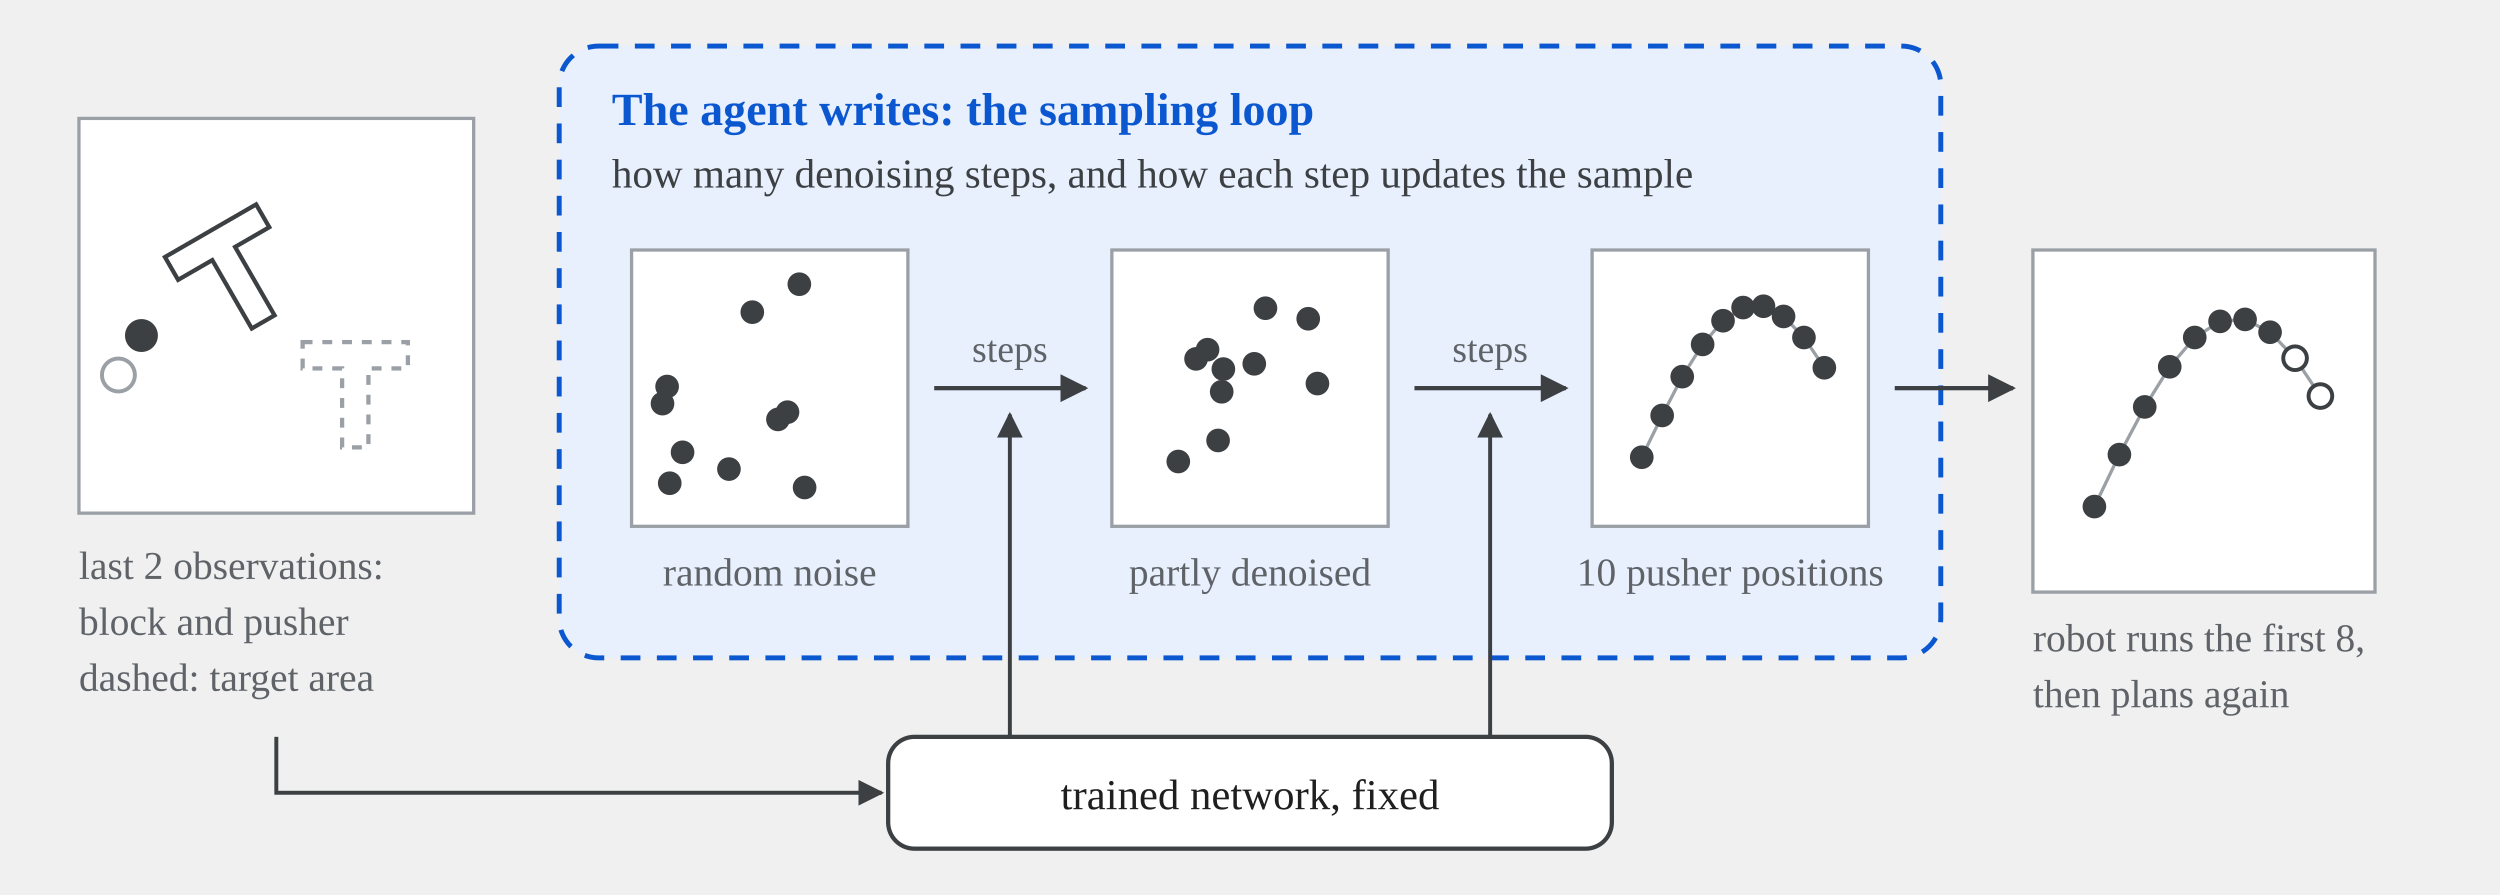
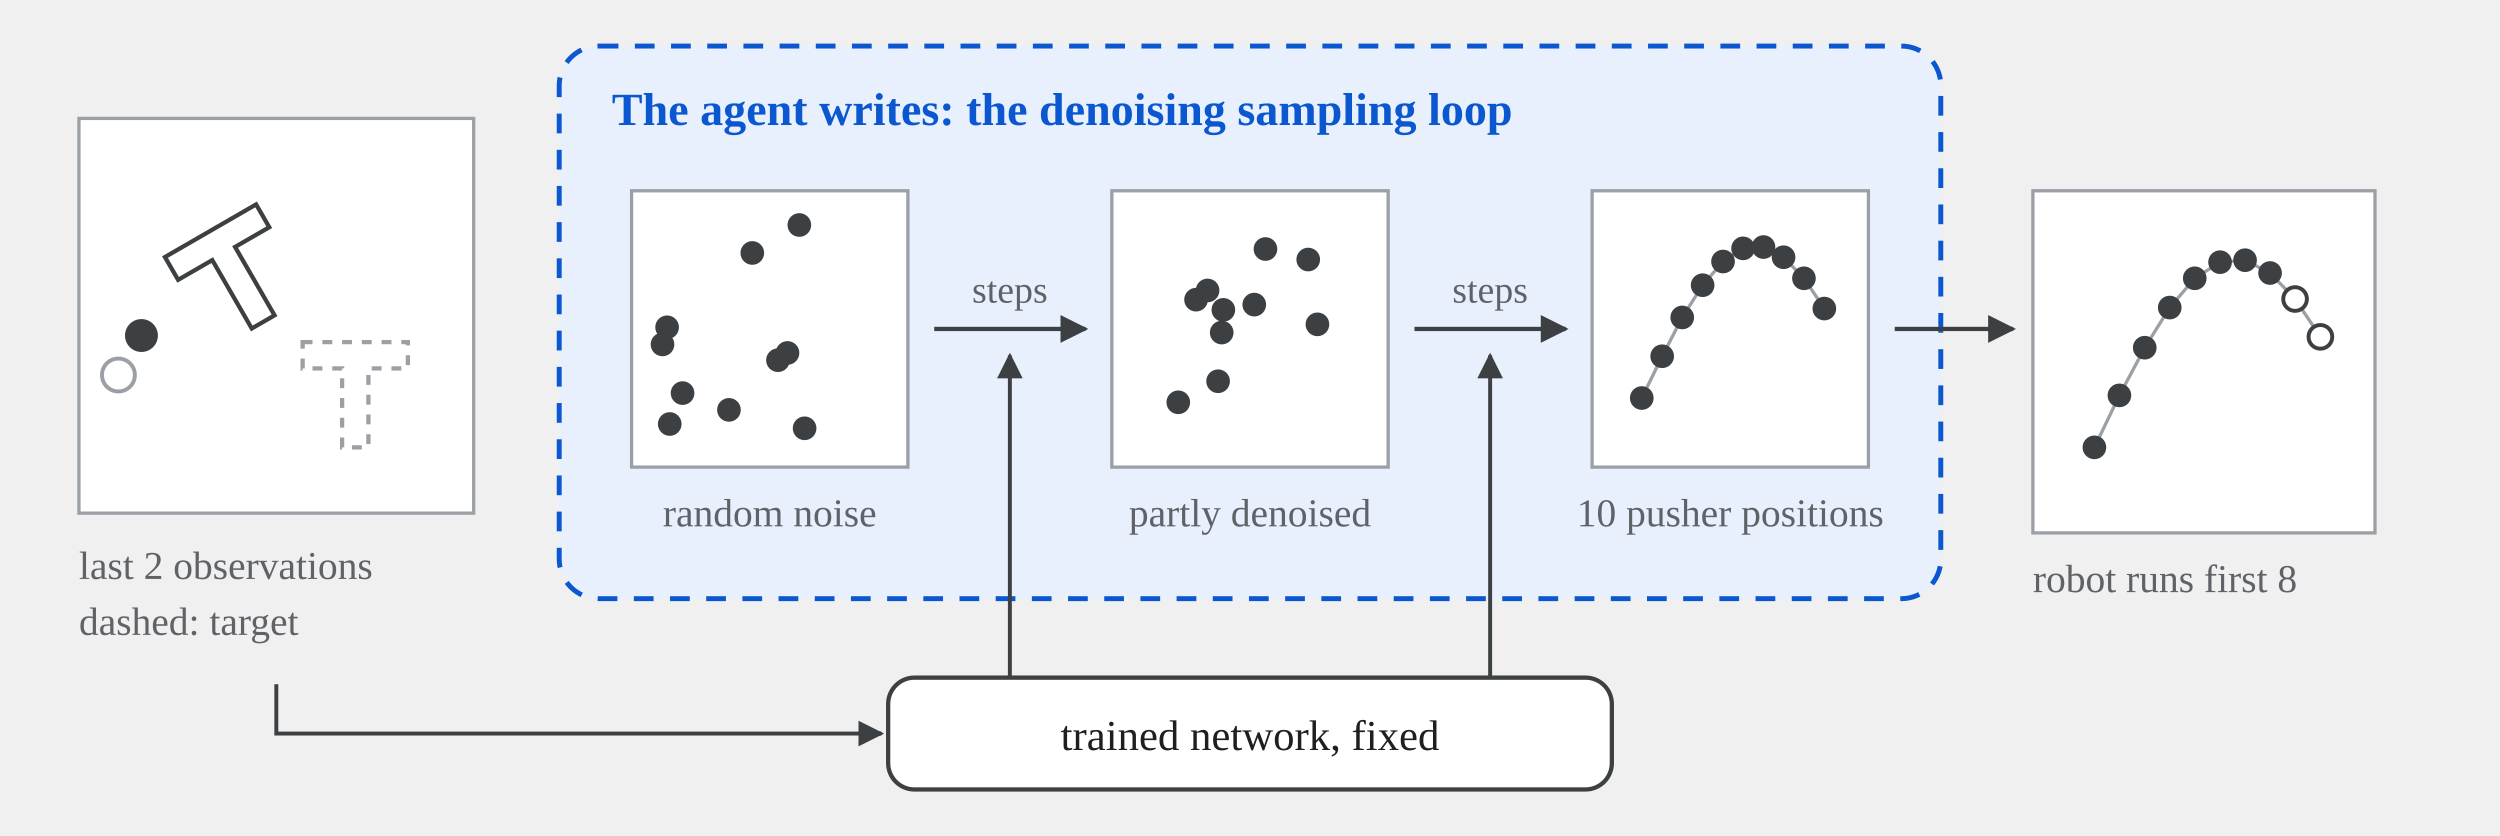
- <svg xmlns="http://www.w3.org/2000/svg" viewBox="0 22 760 272" role="img" aria-label="The Push-T controller turns random noise into a sequence of ten pusher positions in several denoising steps. A fixed trained network, given the last two observations, guides every step. The robot runs the first eight positions and then plans again. The sampling loop is the part the agent writes.">
+ <svg xmlns="http://www.w3.org/2000/svg" viewBox="0 22 760 254" role="img" aria-label="The Push-T controller turns random noise into a sequence of ten pusher positions in several denoising steps. A fixed trained network, given the last two observations, guides every step. The robot runs the first eight positions and then plans again. The sampling loop is the part the agent writes.">
  <defs>
    <marker id="diffusion-policy-ar" viewBox="0 0 10 10" refX="9" refY="5" markerWidth="6.5" markerHeight="6.5" orient="auto">
      <path d="M0 0L10 5L0 10z" fill="#3c4043" />
    </marker>
  </defs>
  <rect x="24" y="58" width="120" height="120" fill="#fff" stroke="#9aa0a6" stroke-width="1" />
  <path d="M-16 -16 H16 V-8 H4.0 V16 H-4.0 V-8 H-16 Z" transform="translate(108 142) rotate(0)" fill="none" stroke="#9aa0a6" stroke-width="1.3" stroke-dasharray="3 3" />
  <path d="M-16 -16 H16 V-8 H4.0 V16 H-4.0 V-8 H-16 Z" transform="translate(72 106) rotate(-30)" fill="#fff" stroke="#3c4043" stroke-width="1.3" />
  <circle cx="36" cy="136" r="5" fill="#fff" stroke="#9aa0a6" stroke-width="1.2" />
  <circle cx="43" cy="124" r="5" fill="#3c4043" />
-   <text x="24" y="198" font-size="12" fill="#5f6368">last 2 observations:</text>
-   <text x="24" y="215" font-size="12" fill="#5f6368">block and pusher</text>
-   <text x="24" y="232" font-size="12" fill="#5f6368">dashed: target area</text>
-   <rect x="170" y="36" width="420" height="186" rx="12" fill="#e8f0fe" stroke="#0b57d0" stroke-width="1.5" stroke-dasharray="6 5" />
-   <text x="186" y="60" font-size="14" font-weight="600" fill="#0b57d0">The agent writes: the sampling loop</text>
-   <text x="186" y="79" font-size="12.5" fill="#3c4043">how many denoising steps, and how each step updates the sample</text>
-   <rect x="192" y="98" width="84" height="84" fill="#fff" stroke="#9aa0a6" stroke-width="1" />
-   <circle cx="221.6" cy="164.6" r="3.6" fill="#3c4043" />
-   <circle cx="244.6" cy="170.2" r="3.6" fill="#3c4043" />
-   <circle cx="236.5" cy="149.5" r="3.6" fill="#3c4043" />
-   <circle cx="202.8" cy="139.5" r="3.6" fill="#3c4043" />
-   <circle cx="201.4" cy="144.7" r="3.6" fill="#3c4043" />
-   <circle cx="203.6" cy="168.9" r="3.6" fill="#3c4043" />
-   <circle cx="228.7" cy="116.9" r="3.6" fill="#3c4043" />
-   <circle cx="207.5" cy="159.5" r="3.6" fill="#3c4043" />
-   <circle cx="243.0" cy="108.4" r="3.6" fill="#3c4043" />
-   <circle cx="239.4" cy="147.3" r="3.6" fill="#3c4043" />
-   <text x="234.0" y="200" font-size="12" text-anchor="middle" fill="#5f6368">random noise</text>
-   <rect x="338" y="98" width="84" height="84" fill="#fff" stroke="#9aa0a6" stroke-width="1" />
-   <circle cx="358.2" cy="162.3" r="3.6" fill="#3c4043" />
-   <circle cx="370.3" cy="155.9" r="3.6" fill="#3c4043" />
-   <circle cx="371.4" cy="141.1" r="3.6" fill="#3c4043" />
-   <circle cx="363.6" cy="131.1" r="3.6" fill="#3c4043" />
-   <circle cx="367.1" cy="128.3" r="3.6" fill="#3c4043" />
-   <circle cx="371.9" cy="134.2" r="3.6" fill="#3c4043" />
-   <circle cx="384.7" cy="115.7" r="3.6" fill="#3c4043" />
-   <circle cx="381.3" cy="132.6" r="3.6" fill="#3c4043" />
-   <circle cx="397.7" cy="118.9" r="3.6" fill="#3c4043" />
-   <circle cx="400.5" cy="138.6" r="3.6" fill="#3c4043" />
-   <text x="380.0" y="200" font-size="12" text-anchor="middle" fill="#5f6368">partly denoised</text>
-   <rect x="484" y="98" width="84" height="84" fill="#fff" stroke="#9aa0a6" stroke-width="1" />
-   <polyline points="499.1,161.0 505.3,148.3 511.4,136.5 517.6,126.7 523.8,119.5 529.9,115.5 536.1,115.1 542.2,118.2 548.4,124.6 554.6,133.8" fill="none" stroke="#9aa0a6" stroke-width="1" />
-   <circle cx="499.1" cy="161.0" r="3.6" fill="#3c4043" />
-   <circle cx="505.3" cy="148.3" r="3.6" fill="#3c4043" />
-   <circle cx="511.4" cy="136.5" r="3.6" fill="#3c4043" />
-   <circle cx="517.6" cy="126.7" r="3.6" fill="#3c4043" />
-   <circle cx="523.8" cy="119.5" r="3.6" fill="#3c4043" />
-   <circle cx="529.9" cy="115.5" r="3.6" fill="#3c4043" />
-   <circle cx="536.1" cy="115.1" r="3.6" fill="#3c4043" />
-   <circle cx="542.2" cy="118.2" r="3.6" fill="#3c4043" />
-   <circle cx="548.4" cy="124.6" r="3.6" fill="#3c4043" />
-   <circle cx="554.6" cy="133.8" r="3.6" fill="#3c4043" />
-   <text x="526.0" y="200" font-size="12" text-anchor="middle" fill="#5f6368">10 pusher positions</text>
-   <line x1="284" y1="140.0" x2="330" y2="140.0" stroke="#3c4043" stroke-width="1.3" marker-end="url(#diffusion-policy-ar)" />
-   <line x1="430" y1="140.0" x2="476" y2="140.0" stroke="#3c4043" stroke-width="1.3" marker-end="url(#diffusion-policy-ar)" />
-   <text x="307.0" y="132.0" font-size="11.5" text-anchor="middle" fill="#5f6368">steps</text>
-   <text x="453.0" y="132.0" font-size="11.5" text-anchor="middle" fill="#5f6368">steps</text>
-   <rect x="270" y="246" width="220" height="34" rx="8" fill="#fff" stroke="#3c4043" stroke-width="1.3" />
-   <text x="380.0" y="268" font-size="13" text-anchor="middle" fill="#1f1f1f">trained network, fixed</text>
-   <line x1="307.0" y1="246" x2="307.0" y2="148.0" stroke="#3c4043" stroke-width="1.2" marker-end="url(#diffusion-policy-ar)" />
-   <line x1="453.0" y1="246" x2="453.0" y2="148.0" stroke="#3c4043" stroke-width="1.2" marker-end="url(#diffusion-policy-ar)" />
-   <path d="M84.0 246 V263.0 H268" fill="none" stroke="#3c4043" stroke-width="1.2" marker-end="url(#diffusion-policy-ar)" />
-   <rect x="618" y="98" width="104" height="104" fill="#fff" stroke="#9aa0a6" stroke-width="1" />
-   <polyline points="636.7,176.0 644.3,160.2 652.0,145.7 659.6,133.5 667.2,124.6 674.9,119.7 682.5,119.1 690.1,123.0 697.7,130.9 705.4,142.4" fill="none" stroke="#9aa0a6" stroke-width="1" />
-   <circle cx="636.7" cy="176.0" r="3.6" fill="#3c4043" />
-   <circle cx="644.3" cy="160.2" r="3.6" fill="#3c4043" />
-   <circle cx="652.0" cy="145.7" r="3.6" fill="#3c4043" />
-   <circle cx="659.6" cy="133.5" r="3.6" fill="#3c4043" />
-   <circle cx="667.2" cy="124.6" r="3.6" fill="#3c4043" />
-   <circle cx="674.9" cy="119.7" r="3.6" fill="#3c4043" />
-   <circle cx="682.5" cy="119.1" r="3.6" fill="#3c4043" />
-   <circle cx="690.1" cy="123.0" r="3.6" fill="#3c4043" />
-   <circle cx="697.7" cy="130.9" r="3.6" fill="#fff" stroke="#3c4043" stroke-width="1.2" />
-   <circle cx="705.4" cy="142.4" r="3.6" fill="#fff" stroke="#3c4043" stroke-width="1.2" />
-   <line x1="576" y1="140.0" x2="612" y2="140.0" stroke="#3c4043" stroke-width="1.3" marker-end="url(#diffusion-policy-ar)" />
-   <text x="618" y="220" font-size="12" fill="#5f6368">robot runs the first 8,</text>
-   <text x="618" y="237" font-size="12" fill="#5f6368">then plans again</text>
+   <text x="24" y="198" font-size="12" fill="#5f6368">last 2 observations</text>
+   <text x="24" y="215" font-size="12" fill="#5f6368">dashed: target</text>
+   <rect x="170" y="36" width="420" height="168" rx="12" fill="#e8f0fe" stroke="#0b57d0" stroke-width="1.5" stroke-dasharray="6 5" />
+   <text x="186" y="60" font-size="14" font-weight="600" fill="#0b57d0">The agent writes: the denoising sampling loop</text>
+   <g transform="translate(0 -18)">
+     <rect x="192" y="98" width="84" height="84" fill="#fff" stroke="#9aa0a6" stroke-width="1" />
+     <circle cx="221.6" cy="164.6" r="3.6" fill="#3c4043" />
+     <circle cx="244.6" cy="170.2" r="3.6" fill="#3c4043" />
+     <circle cx="236.5" cy="149.5" r="3.6" fill="#3c4043" />
+     <circle cx="202.8" cy="139.5" r="3.6" fill="#3c4043" />
+     <circle cx="201.4" cy="144.7" r="3.6" fill="#3c4043" />
+     <circle cx="203.6" cy="168.9" r="3.6" fill="#3c4043" />
+     <circle cx="228.7" cy="116.9" r="3.6" fill="#3c4043" />
+     <circle cx="207.5" cy="159.5" r="3.6" fill="#3c4043" />
+     <circle cx="243.0" cy="108.4" r="3.6" fill="#3c4043" />
+     <circle cx="239.4" cy="147.3" r="3.6" fill="#3c4043" />
+     <text x="234.0" y="200" font-size="12" text-anchor="middle" fill="#5f6368">random noise</text>
+     <rect x="338" y="98" width="84" height="84" fill="#fff" stroke="#9aa0a6" stroke-width="1" />
+     <circle cx="358.2" cy="162.3" r="3.6" fill="#3c4043" />
+     <circle cx="370.3" cy="155.9" r="3.6" fill="#3c4043" />
+     <circle cx="371.4" cy="141.1" r="3.6" fill="#3c4043" />
+     <circle cx="363.6" cy="131.1" r="3.6" fill="#3c4043" />
+     <circle cx="367.1" cy="128.3" r="3.6" fill="#3c4043" />
+     <circle cx="371.9" cy="134.2" r="3.6" fill="#3c4043" />
+     <circle cx="384.7" cy="115.7" r="3.6" fill="#3c4043" />
+     <circle cx="381.3" cy="132.6" r="3.6" fill="#3c4043" />
+     <circle cx="397.7" cy="118.9" r="3.6" fill="#3c4043" />
+     <circle cx="400.5" cy="138.6" r="3.6" fill="#3c4043" />
+     <text x="380.0" y="200" font-size="12" text-anchor="middle" fill="#5f6368">partly denoised</text>
+     <rect x="484" y="98" width="84" height="84" fill="#fff" stroke="#9aa0a6" stroke-width="1" />
+     <polyline points="499.1,161.0 505.3,148.3 511.4,136.5 517.6,126.7 523.8,119.5 529.9,115.5 536.1,115.1 542.2,118.2 548.4,124.6 554.6,133.8" fill="none" stroke="#9aa0a6" stroke-width="1" />
+     <circle cx="499.1" cy="161.0" r="3.6" fill="#3c4043" />
+     <circle cx="505.3" cy="148.3" r="3.6" fill="#3c4043" />
+     <circle cx="511.4" cy="136.5" r="3.6" fill="#3c4043" />
+     <circle cx="517.6" cy="126.7" r="3.6" fill="#3c4043" />
+     <circle cx="523.8" cy="119.5" r="3.6" fill="#3c4043" />
+     <circle cx="529.9" cy="115.5" r="3.6" fill="#3c4043" />
+     <circle cx="536.1" cy="115.1" r="3.6" fill="#3c4043" />
+     <circle cx="542.2" cy="118.2" r="3.6" fill="#3c4043" />
+     <circle cx="548.4" cy="124.6" r="3.6" fill="#3c4043" />
+     <circle cx="554.6" cy="133.8" r="3.6" fill="#3c4043" />
+     <text x="526.0" y="200" font-size="12" text-anchor="middle" fill="#5f6368">10 pusher positions</text>
+     <line x1="284" y1="140.0" x2="330" y2="140.0" stroke="#3c4043" stroke-width="1.3" marker-end="url(#diffusion-policy-ar)" />
+     <line x1="430" y1="140.0" x2="476" y2="140.0" stroke="#3c4043" stroke-width="1.3" marker-end="url(#diffusion-policy-ar)" />
+     <text x="307.0" y="132.0" font-size="11.5" text-anchor="middle" fill="#5f6368">steps</text>
+     <text x="453.0" y="132.0" font-size="11.5" text-anchor="middle" fill="#5f6368">steps</text>
+   </g>
+   <rect x="270" y="228" width="220" height="34" rx="8" fill="#fff" stroke="#3c4043" stroke-width="1.3" />
+   <text x="380.0" y="250" font-size="13" text-anchor="middle" fill="#1f1f1f">trained network, fixed</text>
+   <line x1="307.0" y1="228" x2="307.0" y2="130.0" stroke="#3c4043" stroke-width="1.2" marker-end="url(#diffusion-policy-ar)" />
+   <line x1="453.0" y1="228" x2="453.0" y2="130.0" stroke="#3c4043" stroke-width="1.2" marker-end="url(#diffusion-policy-ar)" />
+   <g transform="translate(0 -18)">
+     <path d="M84.0 248 V263.0 H268" fill="none" stroke="#3c4043" stroke-width="1.2" marker-end="url(#diffusion-policy-ar)" />
+     <rect x="618" y="98" width="104" height="104" fill="#fff" stroke="#9aa0a6" stroke-width="1" />
+     <polyline points="636.7,176.0 644.3,160.2 652.0,145.7 659.6,133.5 667.2,124.6 674.9,119.7 682.5,119.1 690.1,123.0 697.7,130.9 705.4,142.4" fill="none" stroke="#9aa0a6" stroke-width="1" />
+     <circle cx="636.7" cy="176.0" r="3.6" fill="#3c4043" />
+     <circle cx="644.3" cy="160.2" r="3.6" fill="#3c4043" />
+     <circle cx="652.0" cy="145.7" r="3.6" fill="#3c4043" />
+     <circle cx="659.6" cy="133.5" r="3.6" fill="#3c4043" />
+     <circle cx="667.2" cy="124.6" r="3.6" fill="#3c4043" />
+     <circle cx="674.9" cy="119.7" r="3.6" fill="#3c4043" />
+     <circle cx="682.5" cy="119.1" r="3.6" fill="#3c4043" />
+     <circle cx="690.1" cy="123.0" r="3.6" fill="#3c4043" />
+     <circle cx="697.7" cy="130.9" r="3.6" fill="#fff" stroke="#3c4043" stroke-width="1.2" />
+     <circle cx="705.4" cy="142.4" r="3.6" fill="#fff" stroke="#3c4043" stroke-width="1.2" />
+     <line x1="576" y1="140.0" x2="612" y2="140.0" stroke="#3c4043" stroke-width="1.3" marker-end="url(#diffusion-policy-ar)" />
+     <text x="618" y="220" font-size="12" fill="#5f6368">robot runs first 8</text>
+   </g>
</svg>
